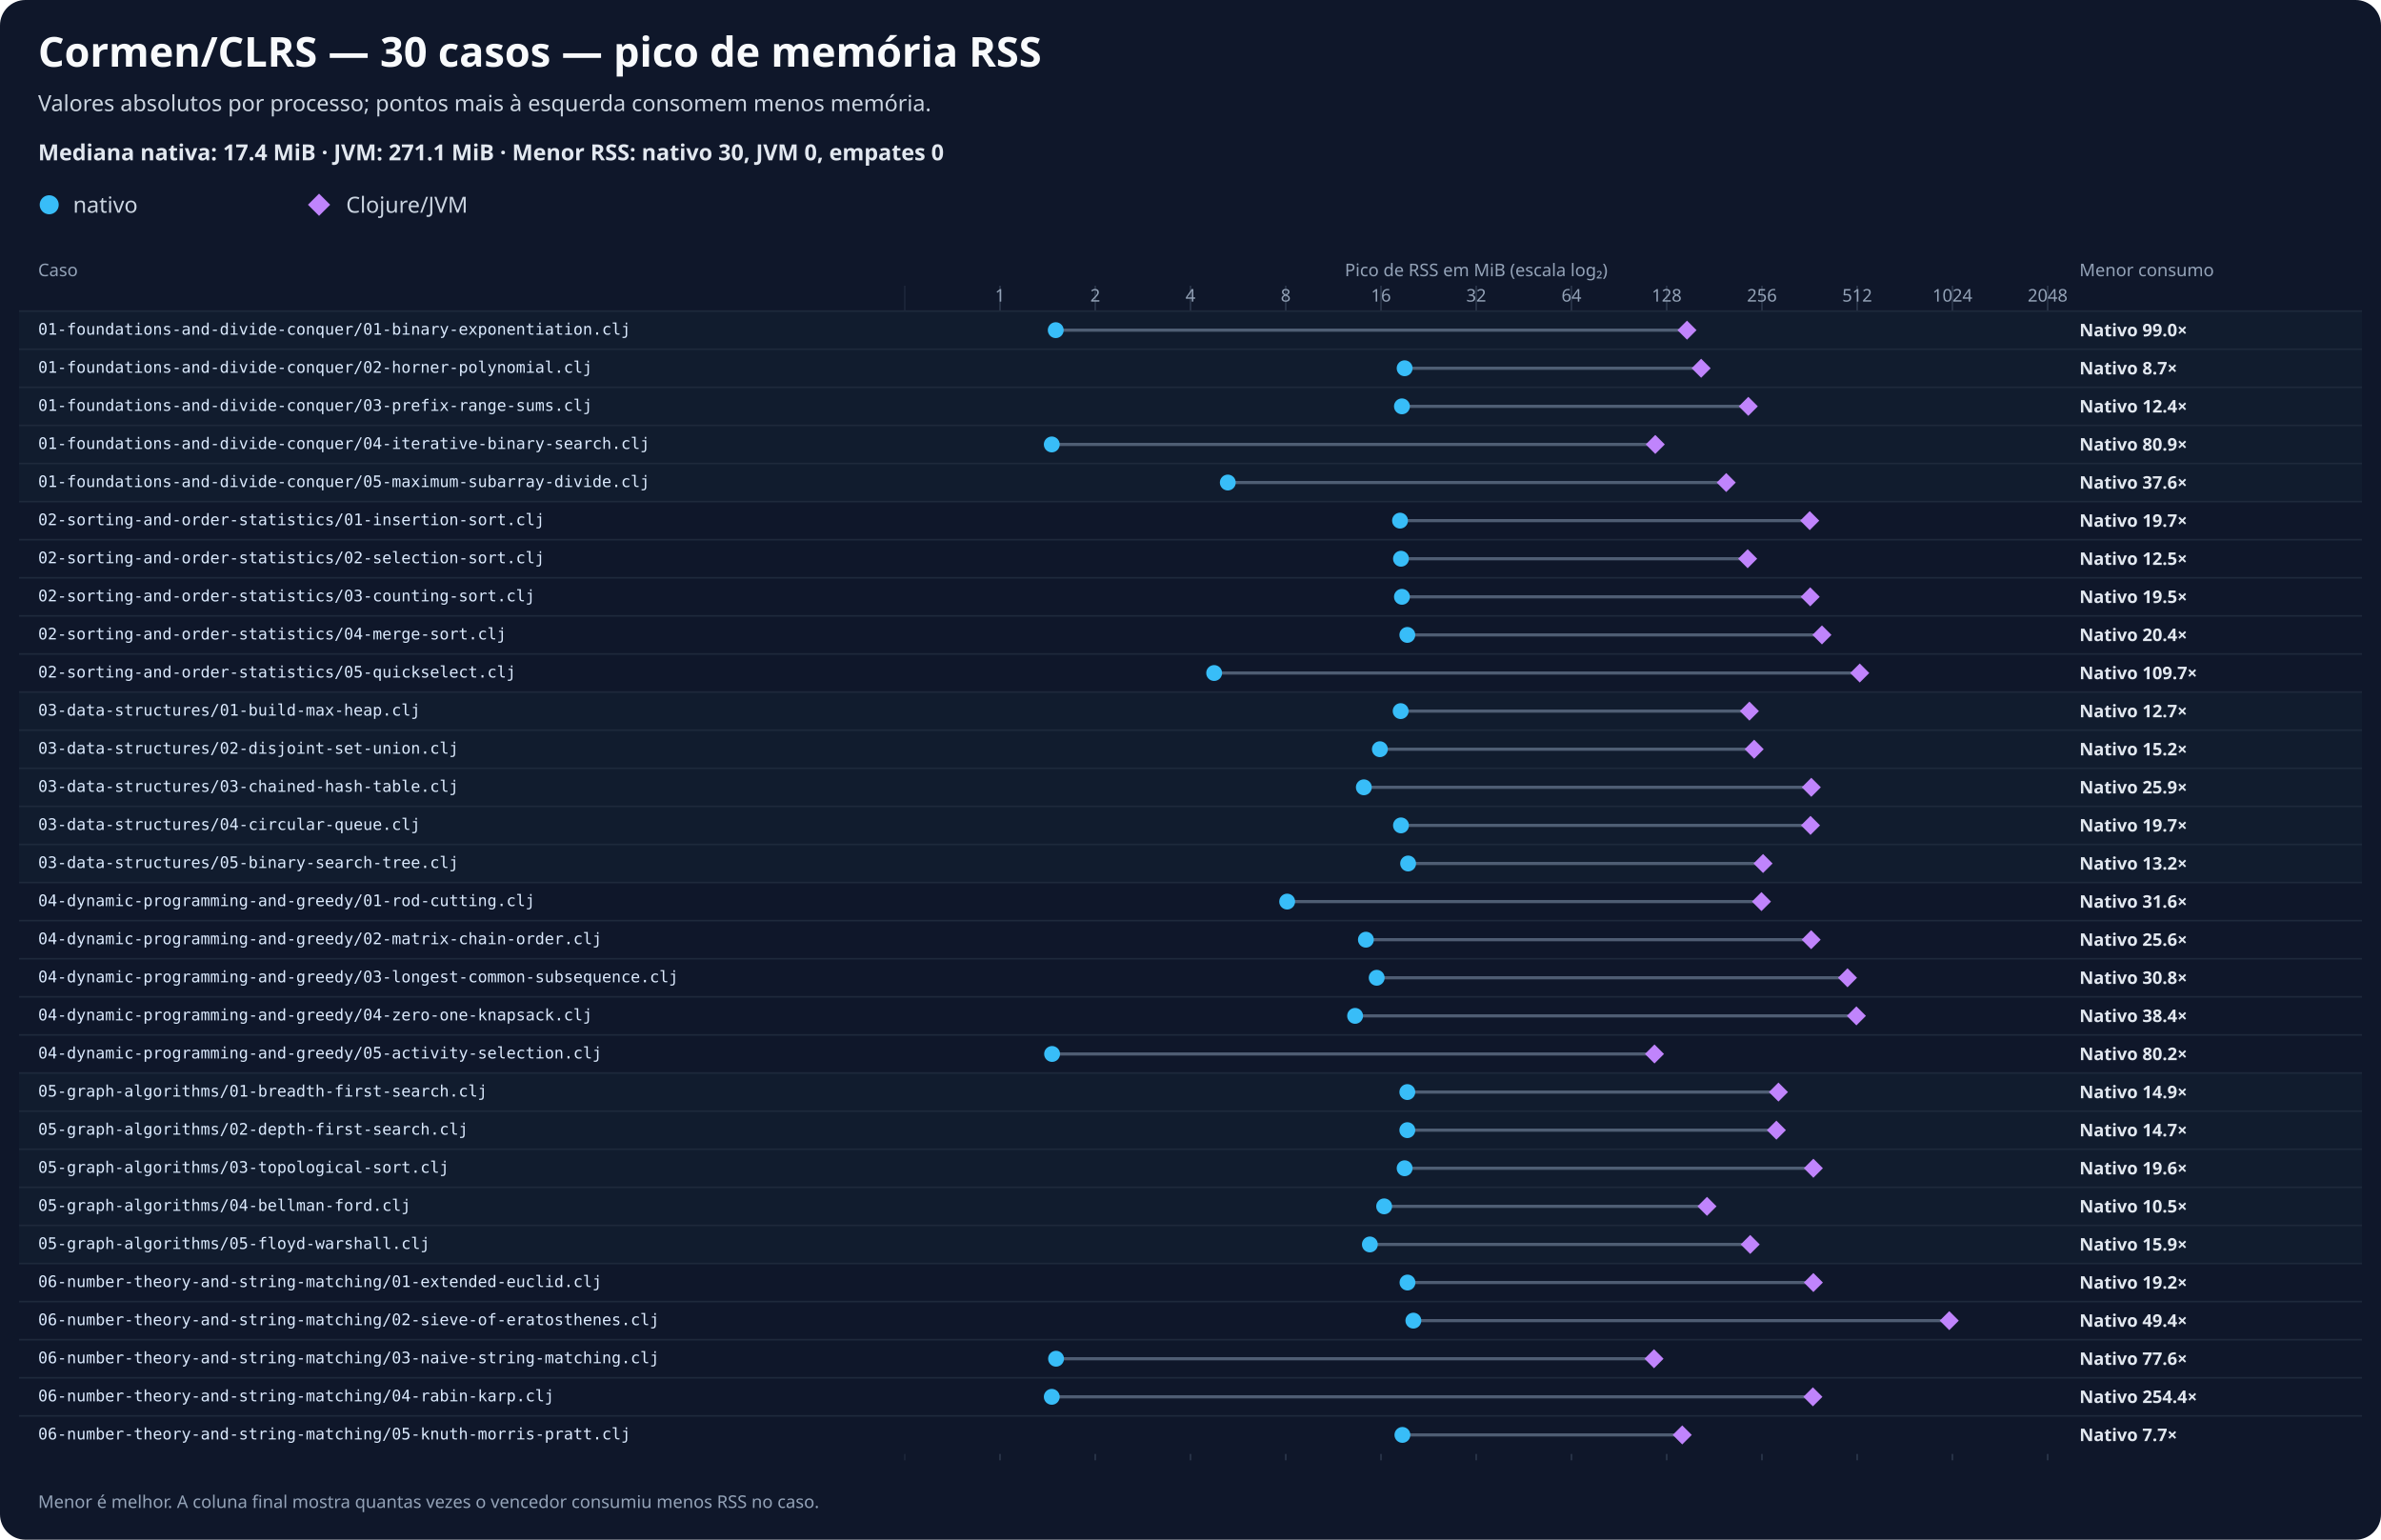
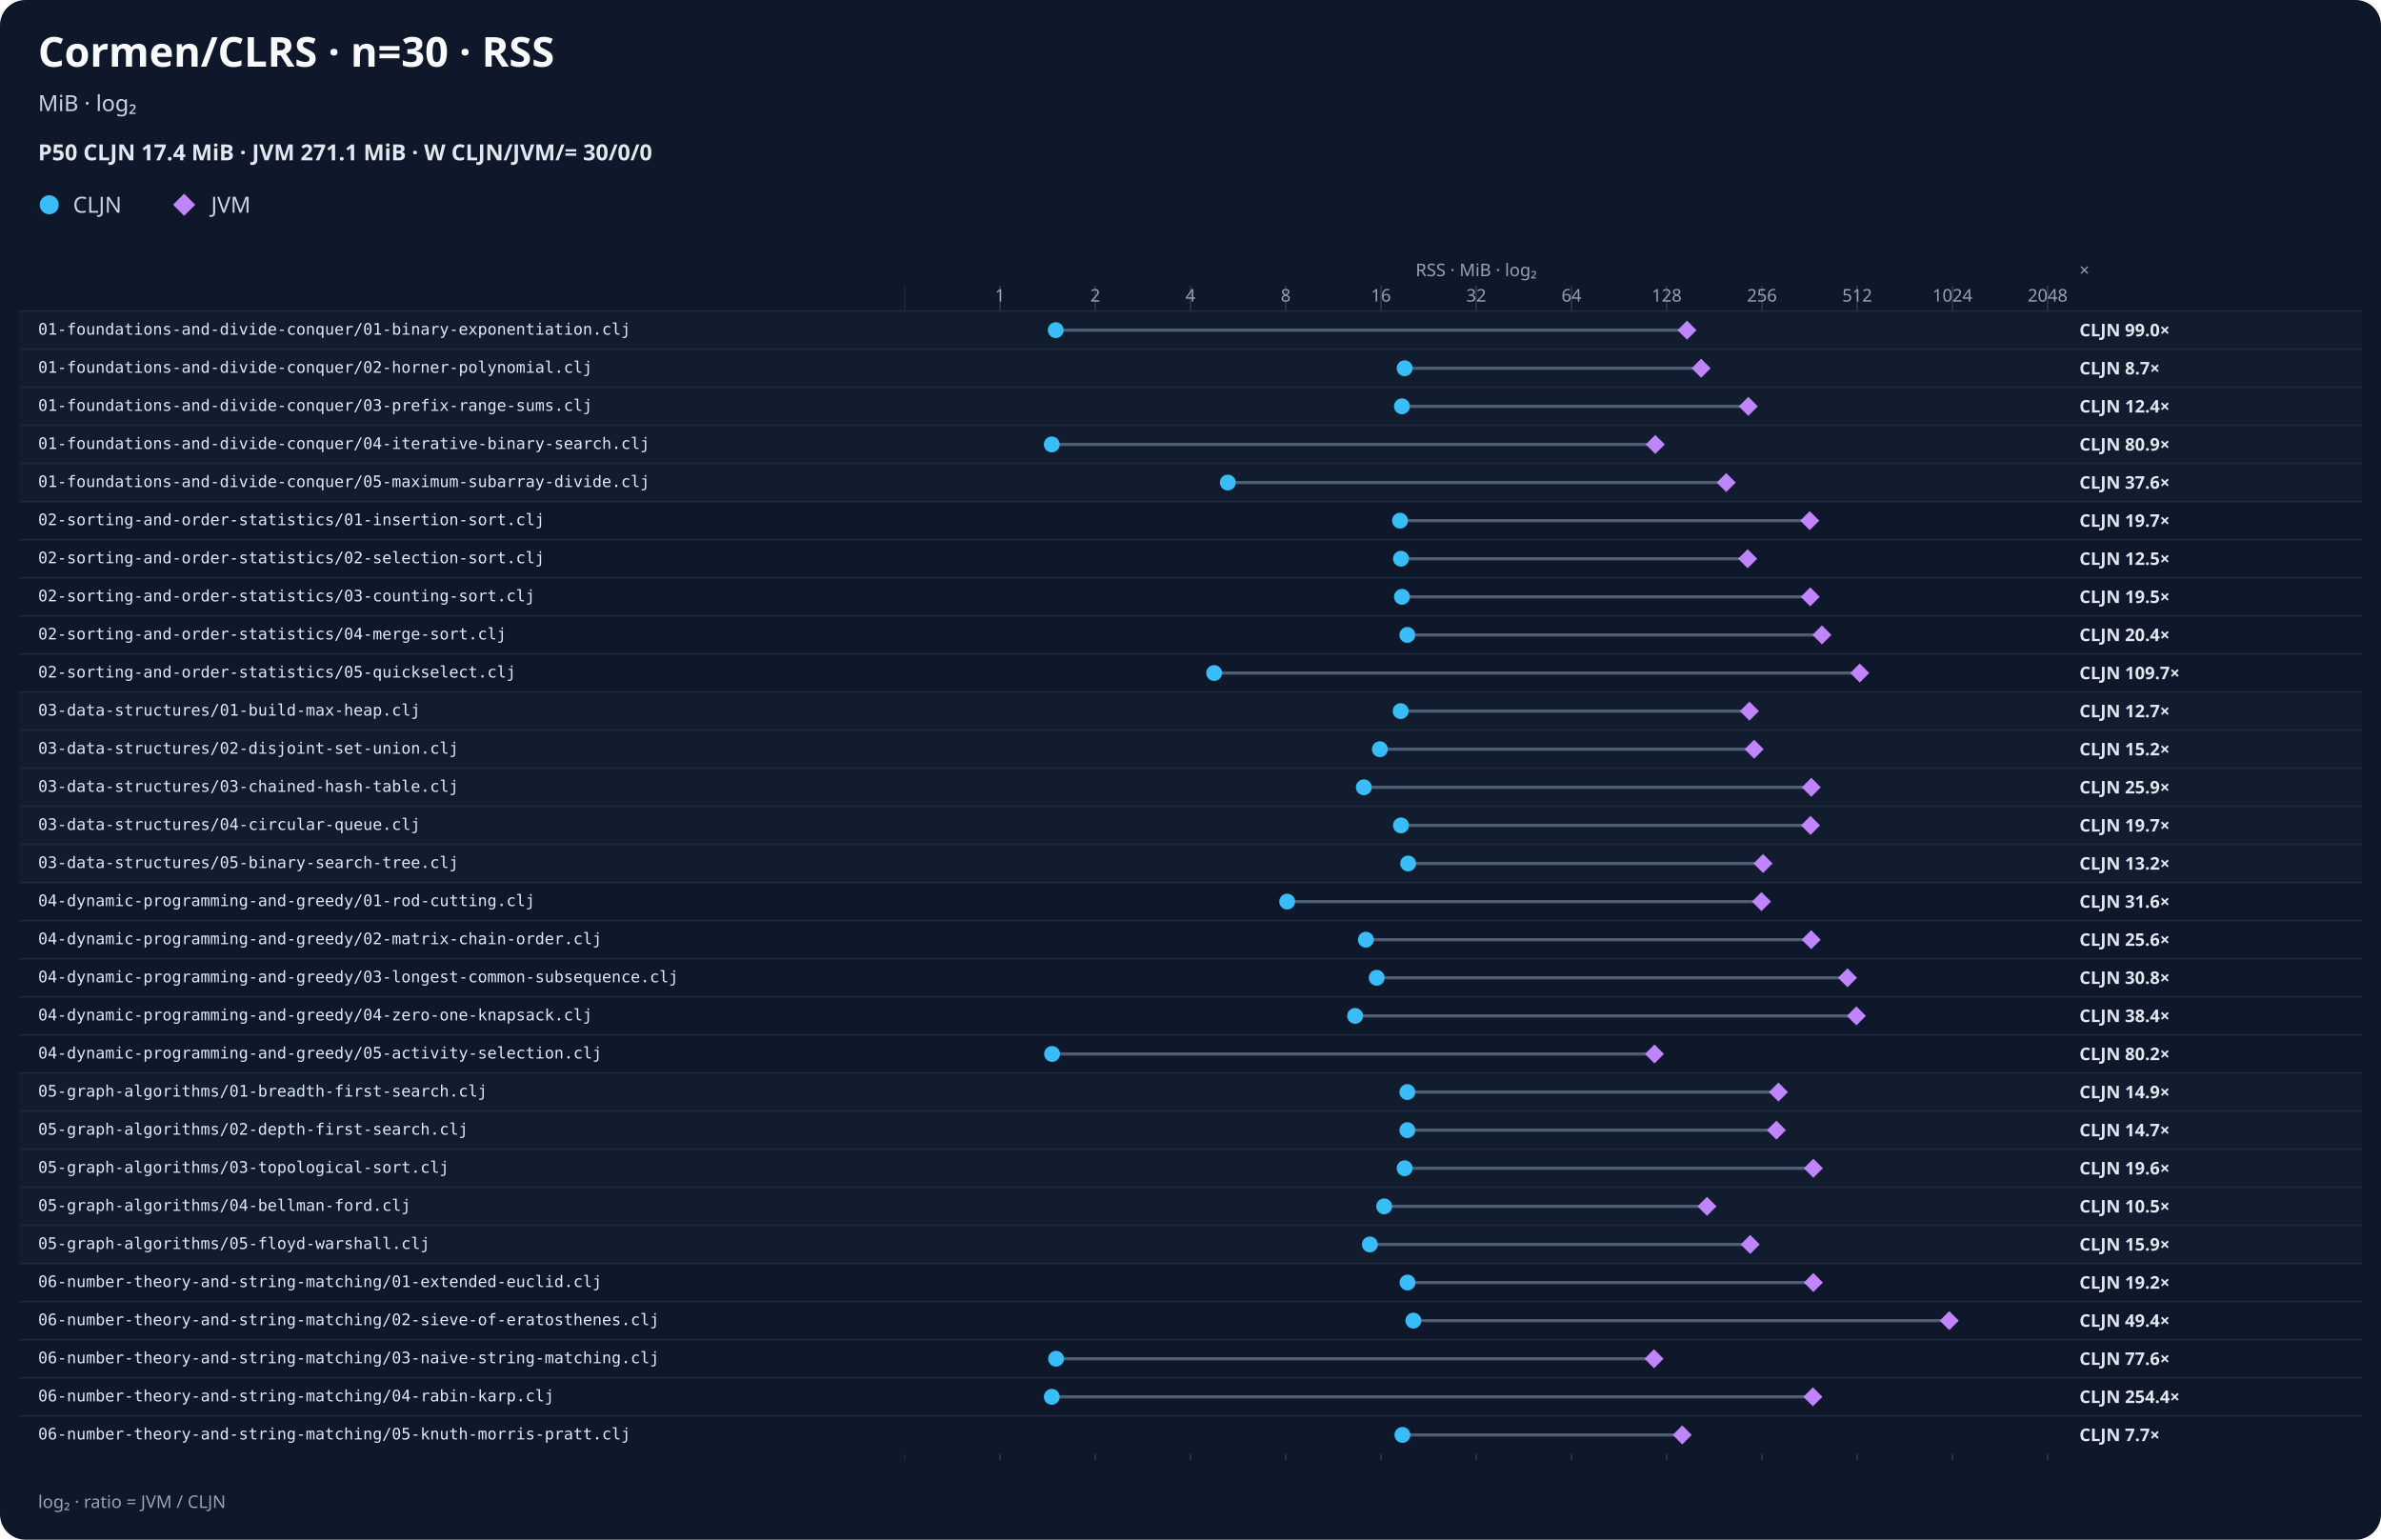
<svg xmlns="http://www.w3.org/2000/svg" width="1500" height="970" viewBox="0 0 1500 970" role="img" aria-labelledby="chart-title chart-desc">
  <style>
.title { fill: #f8fafc; font: 700 26px system-ui, sans-serif; }
.subtitle { fill: #cbd5e1; font: 14px system-ui, sans-serif; }
.summary { fill: #e2e8f0; font: 600 14px system-ui, sans-serif; }
.label { fill: #dbeafe; font: 10px ui-monospace, SFMono-Regular, Consolas, monospace; }
.value { fill: #e2e8f0; font: 600 11px system-ui, sans-serif; }
.axis { fill: #94a3b8; font: 11px system-ui, sans-serif; }
.footer { fill: #94a3b8; font: 11px system-ui, sans-serif; }
</style>
  <rect width="1500" height="970" rx="16" fill="#0f172a" />
-   <text x="24" y="42" class="title">Cormen/CLRS — 30 casos — pico de memória RSS</text>
-   <text x="24" y="70" class="subtitle">Valores absolutos por processo; pontos mais à esquerda consomem menos memória.</text>
-   <text x="24" y="101" class="summary">Mediana nativa: 17.4 MiB · JVM: 271.1 MiB · Menor RSS: nativo 30, JVM 0, empates 0</text>
+   <text x="24" y="42" class="title">Cormen/CLRS · n=30 · RSS</text>
+   <text x="24" y="70" class="subtitle">MiB · log₂</text>
+   <text x="24" y="101" class="summary">P50 CLJN 17.4 MiB · JVM 271.1 MiB · W CLJN/JVM/= 30/0/0</text>
  <circle cx="31" cy="129" r="6" fill="#38bdf8" />
-   <text x="46" y="134" class="subtitle">nativo</text>
-   <path d="M 201 122 L 208 129 L 201 136 L 194 129 Z" fill="#c084fc" />
-   <text x="218" y="134" class="subtitle">Clojure/JVM</text>
-   <text x="24" y="174" class="axis">Caso</text>
-   <text x="930" y="174" class="axis" text-anchor="middle">Pico de RSS em MiB (escala log₂)</text>
-   <text x="1310" y="174" class="axis">Menor consumo</text>
+   <text x="46" y="134" class="subtitle">CLJN</text>
+   <path d="M 116 122 L 123 129 L 116 136 L 109 129 Z" fill="#c084fc" />
+   <text x="133" y="134" class="subtitle">JVM</text>
+   <text x="930" y="174" class="axis" text-anchor="middle">RSS · MiB · log₂</text>
+   <text x="1310" y="174" class="axis">×</text>
  <line x1="570.0" y1="180" x2="570.0" y2="920" stroke="#334155" opacity="0.35" />
  <line x1="630.0" y1="180" x2="630.0" y2="920" stroke="#334155" opacity="0.75" />
  <text x="630.0" y="190" class="axis" text-anchor="middle">1</text>
  <line x1="690.0" y1="180" x2="690.0" y2="920" stroke="#334155" opacity="0.75" />
  <text x="690.0" y="190" class="axis" text-anchor="middle">2</text>
  <line x1="750.0" y1="180" x2="750.0" y2="920" stroke="#334155" opacity="0.75" />
  <text x="750.0" y="190" class="axis" text-anchor="middle">4</text>
  <line x1="810.0" y1="180" x2="810.0" y2="920" stroke="#334155" opacity="0.75" />
  <text x="810.0" y="190" class="axis" text-anchor="middle">8</text>
  <line x1="870.0" y1="180" x2="870.0" y2="920" stroke="#334155" opacity="0.75" />
  <text x="870.0" y="190" class="axis" text-anchor="middle">16</text>
  <line x1="930.0" y1="180" x2="930.0" y2="920" stroke="#334155" opacity="0.75" />
  <text x="930.0" y="190" class="axis" text-anchor="middle">32</text>
  <line x1="990.0" y1="180" x2="990.0" y2="920" stroke="#334155" opacity="0.75" />
  <text x="990.0" y="190" class="axis" text-anchor="middle">64</text>
  <line x1="1050.0" y1="180" x2="1050.0" y2="920" stroke="#334155" opacity="0.75" />
  <text x="1050.0" y="190" class="axis" text-anchor="middle">128</text>
  <line x1="1110.0" y1="180" x2="1110.0" y2="920" stroke="#334155" opacity="0.75" />
  <text x="1110.0" y="190" class="axis" text-anchor="middle">256</text>
  <line x1="1170.0" y1="180" x2="1170.0" y2="920" stroke="#334155" opacity="0.75" />
  <text x="1170.0" y="190" class="axis" text-anchor="middle">512</text>
  <line x1="1230.0" y1="180" x2="1230.0" y2="920" stroke="#334155" opacity="0.75" />
  <text x="1230.0" y="190" class="axis" text-anchor="middle">1024</text>
  <line x1="1290.0" y1="180" x2="1290.0" y2="920" stroke="#334155" opacity="0.75" />
  <text x="1290.0" y="190" class="axis" text-anchor="middle">2048</text>
  <rect x="12" y="196" width="1476" height="24" fill="#111c2e" />
  <line x1="12" y1="196" x2="1488" y2="196" stroke="#1e293b" />
  <text x="24" y="208.0" class="label" dominant-baseline="middle">01-foundations-and-divide-conquer/01-binary-exponentiation.clj</text>
  <line x1="665.1" y1="208.0" x2="1062.8" y2="208.0" stroke="#64748b" stroke-width="2" opacity="0.75" />
  <circle cx="665.1" cy="208.0" r="5" fill="#38bdf8" />
  <path d="M 1062.8 202.0 L 1068.8 208.0 L 1062.8 214.0 L 1056.8 208.0 Z" fill="#c084fc" />
-   <text x="1310" y="208.0" class="value" dominant-baseline="middle">Nativo 99.0×</text>
+   <text x="1310" y="208.0" class="value" dominant-baseline="middle">CLJN 99.0×</text>
  <rect x="12" y="220" width="1476" height="24" fill="#111c2e" />
  <line x1="12" y1="220" x2="1488" y2="220" stroke="#1e293b" />
  <text x="24" y="232.0" class="label" dominant-baseline="middle">01-foundations-and-divide-conquer/02-horner-polynomial.clj</text>
  <line x1="884.9" y1="232.0" x2="1071.7" y2="232.0" stroke="#64748b" stroke-width="2" opacity="0.75" />
  <circle cx="884.9" cy="232.0" r="5" fill="#38bdf8" />
  <path d="M 1071.7 226.0 L 1077.7 232.0 L 1071.7 238.0 L 1065.7 232.0 Z" fill="#c084fc" />
-   <text x="1310" y="232.0" class="value" dominant-baseline="middle">Nativo 8.7×</text>
+   <text x="1310" y="232.0" class="value" dominant-baseline="middle">CLJN 8.7×</text>
  <rect x="12" y="244" width="1476" height="24" fill="#111c2e" />
  <line x1="12" y1="244" x2="1488" y2="244" stroke="#1e293b" />
  <text x="24" y="256.0" class="label" dominant-baseline="middle">01-foundations-and-divide-conquer/03-prefix-range-sums.clj</text>
  <line x1="883.2" y1="256.0" x2="1101.4" y2="256.0" stroke="#64748b" stroke-width="2" opacity="0.75" />
  <circle cx="883.2" cy="256.0" r="5" fill="#38bdf8" />
  <path d="M 1101.4 250.0 L 1107.4 256.0 L 1101.4 262.0 L 1095.4 256.0 Z" fill="#c084fc" />
-   <text x="1310" y="256.0" class="value" dominant-baseline="middle">Nativo 12.4×</text>
+   <text x="1310" y="256.0" class="value" dominant-baseline="middle">CLJN 12.4×</text>
  <rect x="12" y="268" width="1476" height="24" fill="#111c2e" />
  <line x1="12" y1="268" x2="1488" y2="268" stroke="#1e293b" />
  <text x="24" y="280.0" class="label" dominant-baseline="middle">01-foundations-and-divide-conquer/04-iterative-binary-search.clj</text>
  <line x1="662.6" y1="280.0" x2="1042.8" y2="280.0" stroke="#64748b" stroke-width="2" opacity="0.75" />
  <circle cx="662.6" cy="280.0" r="5" fill="#38bdf8" />
  <path d="M 1042.8 274.0 L 1048.8 280.0 L 1042.8 286.0 L 1036.8 280.0 Z" fill="#c084fc" />
-   <text x="1310" y="280.0" class="value" dominant-baseline="middle">Nativo 80.9×</text>
+   <text x="1310" y="280.0" class="value" dominant-baseline="middle">CLJN 80.9×</text>
  <rect x="12" y="292" width="1476" height="24" fill="#111c2e" />
  <line x1="12" y1="292" x2="1488" y2="292" stroke="#1e293b" />
  <text x="24" y="304.0" class="label" dominant-baseline="middle">01-foundations-and-divide-conquer/05-maximum-subarray-divide.clj</text>
  <line x1="773.5" y1="304.0" x2="1087.5" y2="304.0" stroke="#64748b" stroke-width="2" opacity="0.75" />
  <circle cx="773.5" cy="304.0" r="5" fill="#38bdf8" />
  <path d="M 1087.5 298.0 L 1093.5 304.0 L 1087.5 310.0 L 1081.5 304.0 Z" fill="#c084fc" />
-   <text x="1310" y="304.0" class="value" dominant-baseline="middle">Nativo 37.6×</text>
+   <text x="1310" y="304.0" class="value" dominant-baseline="middle">CLJN 37.6×</text>
  <rect x="12" y="316" width="1476" height="24" fill="#0f172a" />
  <line x1="12" y1="316" x2="1488" y2="316" stroke="#1e293b" />
  <text x="24" y="328.0" class="label" dominant-baseline="middle">02-sorting-and-order-statistics/01-insertion-sort.clj</text>
  <line x1="882.0" y1="328.0" x2="1140.1" y2="328.0" stroke="#64748b" stroke-width="2" opacity="0.75" />
  <circle cx="882.0" cy="328.0" r="5" fill="#38bdf8" />
  <path d="M 1140.1 322.0 L 1146.1 328.0 L 1140.1 334.0 L 1134.1 328.0 Z" fill="#c084fc" />
-   <text x="1310" y="328.0" class="value" dominant-baseline="middle">Nativo 19.7×</text>
+   <text x="1310" y="328.0" class="value" dominant-baseline="middle">CLJN 19.7×</text>
  <rect x="12" y="340" width="1476" height="24" fill="#0f172a" />
  <line x1="12" y1="340" x2="1488" y2="340" stroke="#1e293b" />
  <text x="24" y="352.0" class="label" dominant-baseline="middle">02-sorting-and-order-statistics/02-selection-sort.clj</text>
  <line x1="882.6" y1="352.0" x2="1101.0" y2="352.0" stroke="#64748b" stroke-width="2" opacity="0.75" />
  <circle cx="882.6" cy="352.0" r="5" fill="#38bdf8" />
  <path d="M 1101.0 346.0 L 1107.0 352.0 L 1101.0 358.0 L 1095.0 352.0 Z" fill="#c084fc" />
-   <text x="1310" y="352.0" class="value" dominant-baseline="middle">Nativo 12.5×</text>
+   <text x="1310" y="352.0" class="value" dominant-baseline="middle">CLJN 12.5×</text>
  <rect x="12" y="364" width="1476" height="24" fill="#0f172a" />
  <line x1="12" y1="364" x2="1488" y2="364" stroke="#1e293b" />
  <text x="24" y="376.0" class="label" dominant-baseline="middle">02-sorting-and-order-statistics/03-counting-sort.clj</text>
  <line x1="883.2" y1="376.0" x2="1140.4" y2="376.0" stroke="#64748b" stroke-width="2" opacity="0.75" />
  <circle cx="883.2" cy="376.0" r="5" fill="#38bdf8" />
  <path d="M 1140.4 370.0 L 1146.4 376.0 L 1140.4 382.0 L 1134.4 376.0 Z" fill="#c084fc" />
-   <text x="1310" y="376.0" class="value" dominant-baseline="middle">Nativo 19.5×</text>
+   <text x="1310" y="376.0" class="value" dominant-baseline="middle">CLJN 19.5×</text>
  <rect x="12" y="388" width="1476" height="24" fill="#0f172a" />
  <line x1="12" y1="388" x2="1488" y2="388" stroke="#1e293b" />
  <text x="24" y="400.0" class="label" dominant-baseline="middle">02-sorting-and-order-statistics/04-merge-sort.clj</text>
  <line x1="886.6" y1="400.0" x2="1147.8" y2="400.0" stroke="#64748b" stroke-width="2" opacity="0.75" />
  <circle cx="886.6" cy="400.0" r="5" fill="#38bdf8" />
  <path d="M 1147.8 394.0 L 1153.8 400.0 L 1147.8 406.0 L 1141.8 400.0 Z" fill="#c084fc" />
-   <text x="1310" y="400.0" class="value" dominant-baseline="middle">Nativo 20.4×</text>
+   <text x="1310" y="400.0" class="value" dominant-baseline="middle">CLJN 20.4×</text>
  <rect x="12" y="412" width="1476" height="24" fill="#0f172a" />
  <line x1="12" y1="412" x2="1488" y2="412" stroke="#1e293b" />
  <text x="24" y="424.0" class="label" dominant-baseline="middle">02-sorting-and-order-statistics/05-quickselect.clj</text>
  <line x1="764.9" y1="424.0" x2="1171.6" y2="424.0" stroke="#64748b" stroke-width="2" opacity="0.75" />
  <circle cx="764.9" cy="424.0" r="5" fill="#38bdf8" />
  <path d="M 1171.6 418.0 L 1177.6 424.0 L 1171.6 430.0 L 1165.6 424.0 Z" fill="#c084fc" />
-   <text x="1310" y="424.0" class="value" dominant-baseline="middle">Nativo 109.7×</text>
+   <text x="1310" y="424.0" class="value" dominant-baseline="middle">CLJN 109.7×</text>
  <rect x="12" y="436" width="1476" height="24" fill="#111c2e" />
  <line x1="12" y1="436" x2="1488" y2="436" stroke="#1e293b" />
  <text x="24" y="448.0" class="label" dominant-baseline="middle">03-data-structures/01-build-max-heap.clj</text>
  <line x1="882.4" y1="448.0" x2="1102.1" y2="448.0" stroke="#64748b" stroke-width="2" opacity="0.75" />
  <circle cx="882.4" cy="448.0" r="5" fill="#38bdf8" />
  <path d="M 1102.1 442.0 L 1108.1 448.0 L 1102.1 454.0 L 1096.1 448.0 Z" fill="#c084fc" />
-   <text x="1310" y="448.0" class="value" dominant-baseline="middle">Nativo 12.7×</text>
+   <text x="1310" y="448.0" class="value" dominant-baseline="middle">CLJN 12.7×</text>
  <rect x="12" y="460" width="1476" height="24" fill="#111c2e" />
  <line x1="12" y1="460" x2="1488" y2="460" stroke="#1e293b" />
  <text x="24" y="472.0" class="label" dominant-baseline="middle">03-data-structures/02-disjoint-set-union.clj</text>
  <line x1="869.3" y1="472.0" x2="1105.1" y2="472.0" stroke="#64748b" stroke-width="2" opacity="0.75" />
  <circle cx="869.3" cy="472.0" r="5" fill="#38bdf8" />
  <path d="M 1105.1 466.0 L 1111.1 472.0 L 1105.1 478.0 L 1099.1 472.0 Z" fill="#c084fc" />
-   <text x="1310" y="472.0" class="value" dominant-baseline="middle">Nativo 15.2×</text>
+   <text x="1310" y="472.0" class="value" dominant-baseline="middle">CLJN 15.2×</text>
  <rect x="12" y="484" width="1476" height="24" fill="#111c2e" />
  <line x1="12" y1="484" x2="1488" y2="484" stroke="#1e293b" />
  <text x="24" y="496.0" class="label" dominant-baseline="middle">03-data-structures/03-chained-hash-table.clj</text>
  <line x1="859.2" y1="496.0" x2="1141.1" y2="496.0" stroke="#64748b" stroke-width="2" opacity="0.75" />
  <circle cx="859.2" cy="496.0" r="5" fill="#38bdf8" />
  <path d="M 1141.1 490.0 L 1147.1 496.0 L 1141.1 502.0 L 1135.1 496.0 Z" fill="#c084fc" />
-   <text x="1310" y="496.0" class="value" dominant-baseline="middle">Nativo 25.9×</text>
+   <text x="1310" y="496.0" class="value" dominant-baseline="middle">CLJN 25.9×</text>
  <rect x="12" y="508" width="1476" height="24" fill="#111c2e" />
  <line x1="12" y1="508" x2="1488" y2="508" stroke="#1e293b" />
  <text x="24" y="520.0" class="label" dominant-baseline="middle">03-data-structures/04-circular-queue.clj</text>
  <line x1="882.6" y1="520.0" x2="1140.6" y2="520.0" stroke="#64748b" stroke-width="2" opacity="0.75" />
  <circle cx="882.6" cy="520.0" r="5" fill="#38bdf8" />
  <path d="M 1140.6 514.0 L 1146.6 520.0 L 1140.6 526.0 L 1134.6 520.0 Z" fill="#c084fc" />
-   <text x="1310" y="520.0" class="value" dominant-baseline="middle">Nativo 19.7×</text>
+   <text x="1310" y="520.0" class="value" dominant-baseline="middle">CLJN 19.7×</text>
  <rect x="12" y="532" width="1476" height="24" fill="#111c2e" />
  <line x1="12" y1="532" x2="1488" y2="532" stroke="#1e293b" />
  <text x="24" y="544.0" class="label" dominant-baseline="middle">03-data-structures/05-binary-search-tree.clj</text>
  <line x1="887.1" y1="544.0" x2="1110.7" y2="544.0" stroke="#64748b" stroke-width="2" opacity="0.75" />
  <circle cx="887.1" cy="544.0" r="5" fill="#38bdf8" />
  <path d="M 1110.7 538.0 L 1116.7 544.0 L 1110.7 550.0 L 1104.7 544.0 Z" fill="#c084fc" />
-   <text x="1310" y="544.0" class="value" dominant-baseline="middle">Nativo 13.2×</text>
+   <text x="1310" y="544.0" class="value" dominant-baseline="middle">CLJN 13.2×</text>
  <rect x="12" y="556" width="1476" height="24" fill="#0f172a" />
  <line x1="12" y1="556" x2="1488" y2="556" stroke="#1e293b" />
  <text x="24" y="568.0" class="label" dominant-baseline="middle">04-dynamic-programming-and-greedy/01-rod-cutting.clj</text>
  <line x1="810.9" y1="568.0" x2="1109.7" y2="568.0" stroke="#64748b" stroke-width="2" opacity="0.75" />
  <circle cx="810.9" cy="568.0" r="5" fill="#38bdf8" />
  <path d="M 1109.7 562.0 L 1115.7 568.0 L 1109.7 574.0 L 1103.7 568.0 Z" fill="#c084fc" />
-   <text x="1310" y="568.0" class="value" dominant-baseline="middle">Nativo 31.6×</text>
+   <text x="1310" y="568.0" class="value" dominant-baseline="middle">CLJN 31.6×</text>
  <rect x="12" y="580" width="1476" height="24" fill="#0f172a" />
  <line x1="12" y1="580" x2="1488" y2="580" stroke="#1e293b" />
  <text x="24" y="592.0" class="label" dominant-baseline="middle">04-dynamic-programming-and-greedy/02-matrix-chain-order.clj</text>
  <line x1="860.5" y1="592.0" x2="1141.0" y2="592.0" stroke="#64748b" stroke-width="2" opacity="0.75" />
  <circle cx="860.5" cy="592.0" r="5" fill="#38bdf8" />
  <path d="M 1141.0 586.0 L 1147.0 592.0 L 1141.0 598.0 L 1135.0 592.0 Z" fill="#c084fc" />
-   <text x="1310" y="592.0" class="value" dominant-baseline="middle">Nativo 25.6×</text>
+   <text x="1310" y="592.0" class="value" dominant-baseline="middle">CLJN 25.6×</text>
  <rect x="12" y="604" width="1476" height="24" fill="#0f172a" />
  <line x1="12" y1="604" x2="1488" y2="604" stroke="#1e293b" />
  <text x="24" y="616.0" class="label" dominant-baseline="middle">04-dynamic-programming-and-greedy/03-longest-common-subsequence.clj</text>
  <line x1="867.3" y1="616.0" x2="1163.9" y2="616.0" stroke="#64748b" stroke-width="2" opacity="0.75" />
  <circle cx="867.3" cy="616.0" r="5" fill="#38bdf8" />
  <path d="M 1163.9 610.0 L 1169.9 616.0 L 1163.9 622.0 L 1157.9 616.0 Z" fill="#c084fc" />
-   <text x="1310" y="616.0" class="value" dominant-baseline="middle">Nativo 30.8×</text>
+   <text x="1310" y="616.0" class="value" dominant-baseline="middle">CLJN 30.8×</text>
  <rect x="12" y="628" width="1476" height="24" fill="#0f172a" />
  <line x1="12" y1="628" x2="1488" y2="628" stroke="#1e293b" />
  <text x="24" y="640.0" class="label" dominant-baseline="middle">04-dynamic-programming-and-greedy/04-zero-one-knapsack.clj</text>
  <line x1="853.7" y1="640.0" x2="1169.5" y2="640.0" stroke="#64748b" stroke-width="2" opacity="0.75" />
  <circle cx="853.7" cy="640.0" r="5" fill="#38bdf8" />
  <path d="M 1169.5 634.0 L 1175.5 640.0 L 1169.5 646.0 L 1163.5 640.0 Z" fill="#c084fc" />
-   <text x="1310" y="640.0" class="value" dominant-baseline="middle">Nativo 38.4×</text>
+   <text x="1310" y="640.0" class="value" dominant-baseline="middle">CLJN 38.4×</text>
  <rect x="12" y="652" width="1476" height="24" fill="#0f172a" />
  <line x1="12" y1="652" x2="1488" y2="652" stroke="#1e293b" />
  <text x="24" y="664.0" class="label" dominant-baseline="middle">04-dynamic-programming-and-greedy/05-activity-selection.clj</text>
  <line x1="662.8" y1="664.0" x2="1042.3" y2="664.0" stroke="#64748b" stroke-width="2" opacity="0.75" />
  <circle cx="662.8" cy="664.0" r="5" fill="#38bdf8" />
  <path d="M 1042.3 658.0 L 1048.3 664.0 L 1042.3 670.0 L 1036.3 664.0 Z" fill="#c084fc" />
-   <text x="1310" y="664.0" class="value" dominant-baseline="middle">Nativo 80.2×</text>
+   <text x="1310" y="664.0" class="value" dominant-baseline="middle">CLJN 80.2×</text>
  <rect x="12" y="676" width="1476" height="24" fill="#111c2e" />
  <line x1="12" y1="676" x2="1488" y2="676" stroke="#1e293b" />
  <text x="24" y="688.0" class="label" dominant-baseline="middle">05-graph-algorithms/01-breadth-first-search.clj</text>
  <line x1="886.6" y1="688.0" x2="1120.4" y2="688.0" stroke="#64748b" stroke-width="2" opacity="0.75" />
  <circle cx="886.6" cy="688.0" r="5" fill="#38bdf8" />
  <path d="M 1120.4 682.0 L 1126.4 688.0 L 1120.4 694.0 L 1114.4 688.0 Z" fill="#c084fc" />
-   <text x="1310" y="688.0" class="value" dominant-baseline="middle">Nativo 14.9×</text>
+   <text x="1310" y="688.0" class="value" dominant-baseline="middle">CLJN 14.9×</text>
  <rect x="12" y="700" width="1476" height="24" fill="#111c2e" />
  <line x1="12" y1="700" x2="1488" y2="700" stroke="#1e293b" />
  <text x="24" y="712.0" class="label" dominant-baseline="middle">05-graph-algorithms/02-depth-first-search.clj</text>
  <line x1="886.6" y1="712.0" x2="1119.1" y2="712.0" stroke="#64748b" stroke-width="2" opacity="0.75" />
  <circle cx="886.6" cy="712.0" r="5" fill="#38bdf8" />
  <path d="M 1119.1 706.0 L 1125.1 712.0 L 1119.1 718.0 L 1113.1 712.0 Z" fill="#c084fc" />
-   <text x="1310" y="712.0" class="value" dominant-baseline="middle">Nativo 14.7×</text>
+   <text x="1310" y="712.0" class="value" dominant-baseline="middle">CLJN 14.7×</text>
  <rect x="12" y="724" width="1476" height="24" fill="#111c2e" />
  <line x1="12" y1="724" x2="1488" y2="724" stroke="#1e293b" />
  <text x="24" y="736.0" class="label" dominant-baseline="middle">05-graph-algorithms/03-topological-sort.clj</text>
  <line x1="884.9" y1="736.0" x2="1142.4" y2="736.0" stroke="#64748b" stroke-width="2" opacity="0.75" />
  <circle cx="884.9" cy="736.0" r="5" fill="#38bdf8" />
  <path d="M 1142.4 730.0 L 1148.4 736.0 L 1142.4 742.0 L 1136.4 736.0 Z" fill="#c084fc" />
-   <text x="1310" y="736.0" class="value" dominant-baseline="middle">Nativo 19.6×</text>
+   <text x="1310" y="736.0" class="value" dominant-baseline="middle">CLJN 19.6×</text>
  <rect x="12" y="748" width="1476" height="24" fill="#111c2e" />
  <line x1="12" y1="748" x2="1488" y2="748" stroke="#1e293b" />
  <text x="24" y="760.0" class="label" dominant-baseline="middle">05-graph-algorithms/04-bellman-ford.clj</text>
  <line x1="872.0" y1="760.0" x2="1075.4" y2="760.0" stroke="#64748b" stroke-width="2" opacity="0.75" />
  <circle cx="872.0" cy="760.0" r="5" fill="#38bdf8" />
  <path d="M 1075.4 754.0 L 1081.4 760.0 L 1075.4 766.0 L 1069.4 760.0 Z" fill="#c084fc" />
-   <text x="1310" y="760.0" class="value" dominant-baseline="middle">Nativo 10.5×</text>
+   <text x="1310" y="760.0" class="value" dominant-baseline="middle">CLJN 10.5×</text>
  <rect x="12" y="772" width="1476" height="24" fill="#111c2e" />
  <line x1="12" y1="772" x2="1488" y2="772" stroke="#1e293b" />
  <text x="24" y="784.0" class="label" dominant-baseline="middle">05-graph-algorithms/05-floyd-warshall.clj</text>
  <line x1="863.0" y1="784.0" x2="1102.6" y2="784.0" stroke="#64748b" stroke-width="2" opacity="0.75" />
  <circle cx="863.0" cy="784.0" r="5" fill="#38bdf8" />
  <path d="M 1102.6 778.0 L 1108.6 784.0 L 1102.6 790.0 L 1096.6 784.0 Z" fill="#c084fc" />
-   <text x="1310" y="784.0" class="value" dominant-baseline="middle">Nativo 15.9×</text>
+   <text x="1310" y="784.0" class="value" dominant-baseline="middle">CLJN 15.9×</text>
  <rect x="12" y="796" width="1476" height="24" fill="#0f172a" />
  <line x1="12" y1="796" x2="1488" y2="796" stroke="#1e293b" />
  <text x="24" y="808.0" class="label" dominant-baseline="middle">06-number-theory-and-string-matching/01-extended-euclid.clj</text>
  <line x1="886.7" y1="808.0" x2="1142.4" y2="808.0" stroke="#64748b" stroke-width="2" opacity="0.75" />
  <circle cx="886.7" cy="808.0" r="5" fill="#38bdf8" />
  <path d="M 1142.4 802.0 L 1148.4 808.0 L 1142.4 814.0 L 1136.4 808.0 Z" fill="#c084fc" />
-   <text x="1310" y="808.0" class="value" dominant-baseline="middle">Nativo 19.2×</text>
+   <text x="1310" y="808.0" class="value" dominant-baseline="middle">CLJN 19.2×</text>
  <rect x="12" y="820" width="1476" height="24" fill="#0f172a" />
  <line x1="12" y1="820" x2="1488" y2="820" stroke="#1e293b" />
  <text x="24" y="832.0" class="label" dominant-baseline="middle">06-number-theory-and-string-matching/02-sieve-of-eratosthenes.clj</text>
  <line x1="890.4" y1="832.0" x2="1228.0" y2="832.0" stroke="#64748b" stroke-width="2" opacity="0.75" />
  <circle cx="890.4" cy="832.0" r="5" fill="#38bdf8" />
  <path d="M 1228.0 826.0 L 1234.0 832.0 L 1228.0 838.0 L 1222.0 832.0 Z" fill="#c084fc" />
-   <text x="1310" y="832.0" class="value" dominant-baseline="middle">Nativo 49.4×</text>
+   <text x="1310" y="832.0" class="value" dominant-baseline="middle">CLJN 49.4×</text>
  <rect x="12" y="844" width="1476" height="24" fill="#0f172a" />
  <line x1="12" y1="844" x2="1488" y2="844" stroke="#1e293b" />
  <text x="24" y="856.0" class="label" dominant-baseline="middle">06-number-theory-and-string-matching/03-naive-string-matching.clj</text>
  <line x1="665.3" y1="856.0" x2="1042.0" y2="856.0" stroke="#64748b" stroke-width="2" opacity="0.75" />
  <circle cx="665.3" cy="856.0" r="5" fill="#38bdf8" />
  <path d="M 1042.0 850.0 L 1048.0 856.0 L 1042.0 862.0 L 1036.0 856.0 Z" fill="#c084fc" />
-   <text x="1310" y="856.0" class="value" dominant-baseline="middle">Nativo 77.6×</text>
+   <text x="1310" y="856.0" class="value" dominant-baseline="middle">CLJN 77.6×</text>
  <rect x="12" y="868" width="1476" height="24" fill="#0f172a" />
  <line x1="12" y1="868" x2="1488" y2="868" stroke="#1e293b" />
  <text x="24" y="880.0" class="label" dominant-baseline="middle">06-number-theory-and-string-matching/04-rabin-karp.clj</text>
  <line x1="662.6" y1="880.0" x2="1142.1" y2="880.0" stroke="#64748b" stroke-width="2" opacity="0.75" />
  <circle cx="662.6" cy="880.0" r="5" fill="#38bdf8" />
  <path d="M 1142.1 874.0 L 1148.1 880.0 L 1142.1 886.0 L 1136.1 880.0 Z" fill="#c084fc" />
-   <text x="1310" y="880.0" class="value" dominant-baseline="middle">Nativo 254.4×</text>
+   <text x="1310" y="880.0" class="value" dominant-baseline="middle">CLJN 254.4×</text>
  <rect x="12" y="892" width="1476" height="24" fill="#0f172a" />
  <line x1="12" y1="892" x2="1488" y2="892" stroke="#1e293b" />
  <text x="24" y="904.0" class="label" dominant-baseline="middle">06-number-theory-and-string-matching/05-knuth-morris-pratt.clj</text>
  <line x1="883.5" y1="904.0" x2="1059.8" y2="904.0" stroke="#64748b" stroke-width="2" opacity="0.75" />
  <circle cx="883.5" cy="904.0" r="5" fill="#38bdf8" />
  <path d="M 1059.8 898.0 L 1065.8 904.0 L 1059.8 910.0 L 1053.8 904.0 Z" fill="#c084fc" />
-   <text x="1310" y="904.0" class="value" dominant-baseline="middle">Nativo 7.7×</text>
-   <text x="24" y="950" class="footer">Menor é melhor. A coluna final mostra quantas vezes o vencedor consumiu menos RSS no caso.</text>
+   <text x="1310" y="904.0" class="value" dominant-baseline="middle">CLJN 7.7×</text>
+   <text x="24" y="950" class="footer">log₂ · ratio = JVM / CLJN</text>
</svg>
